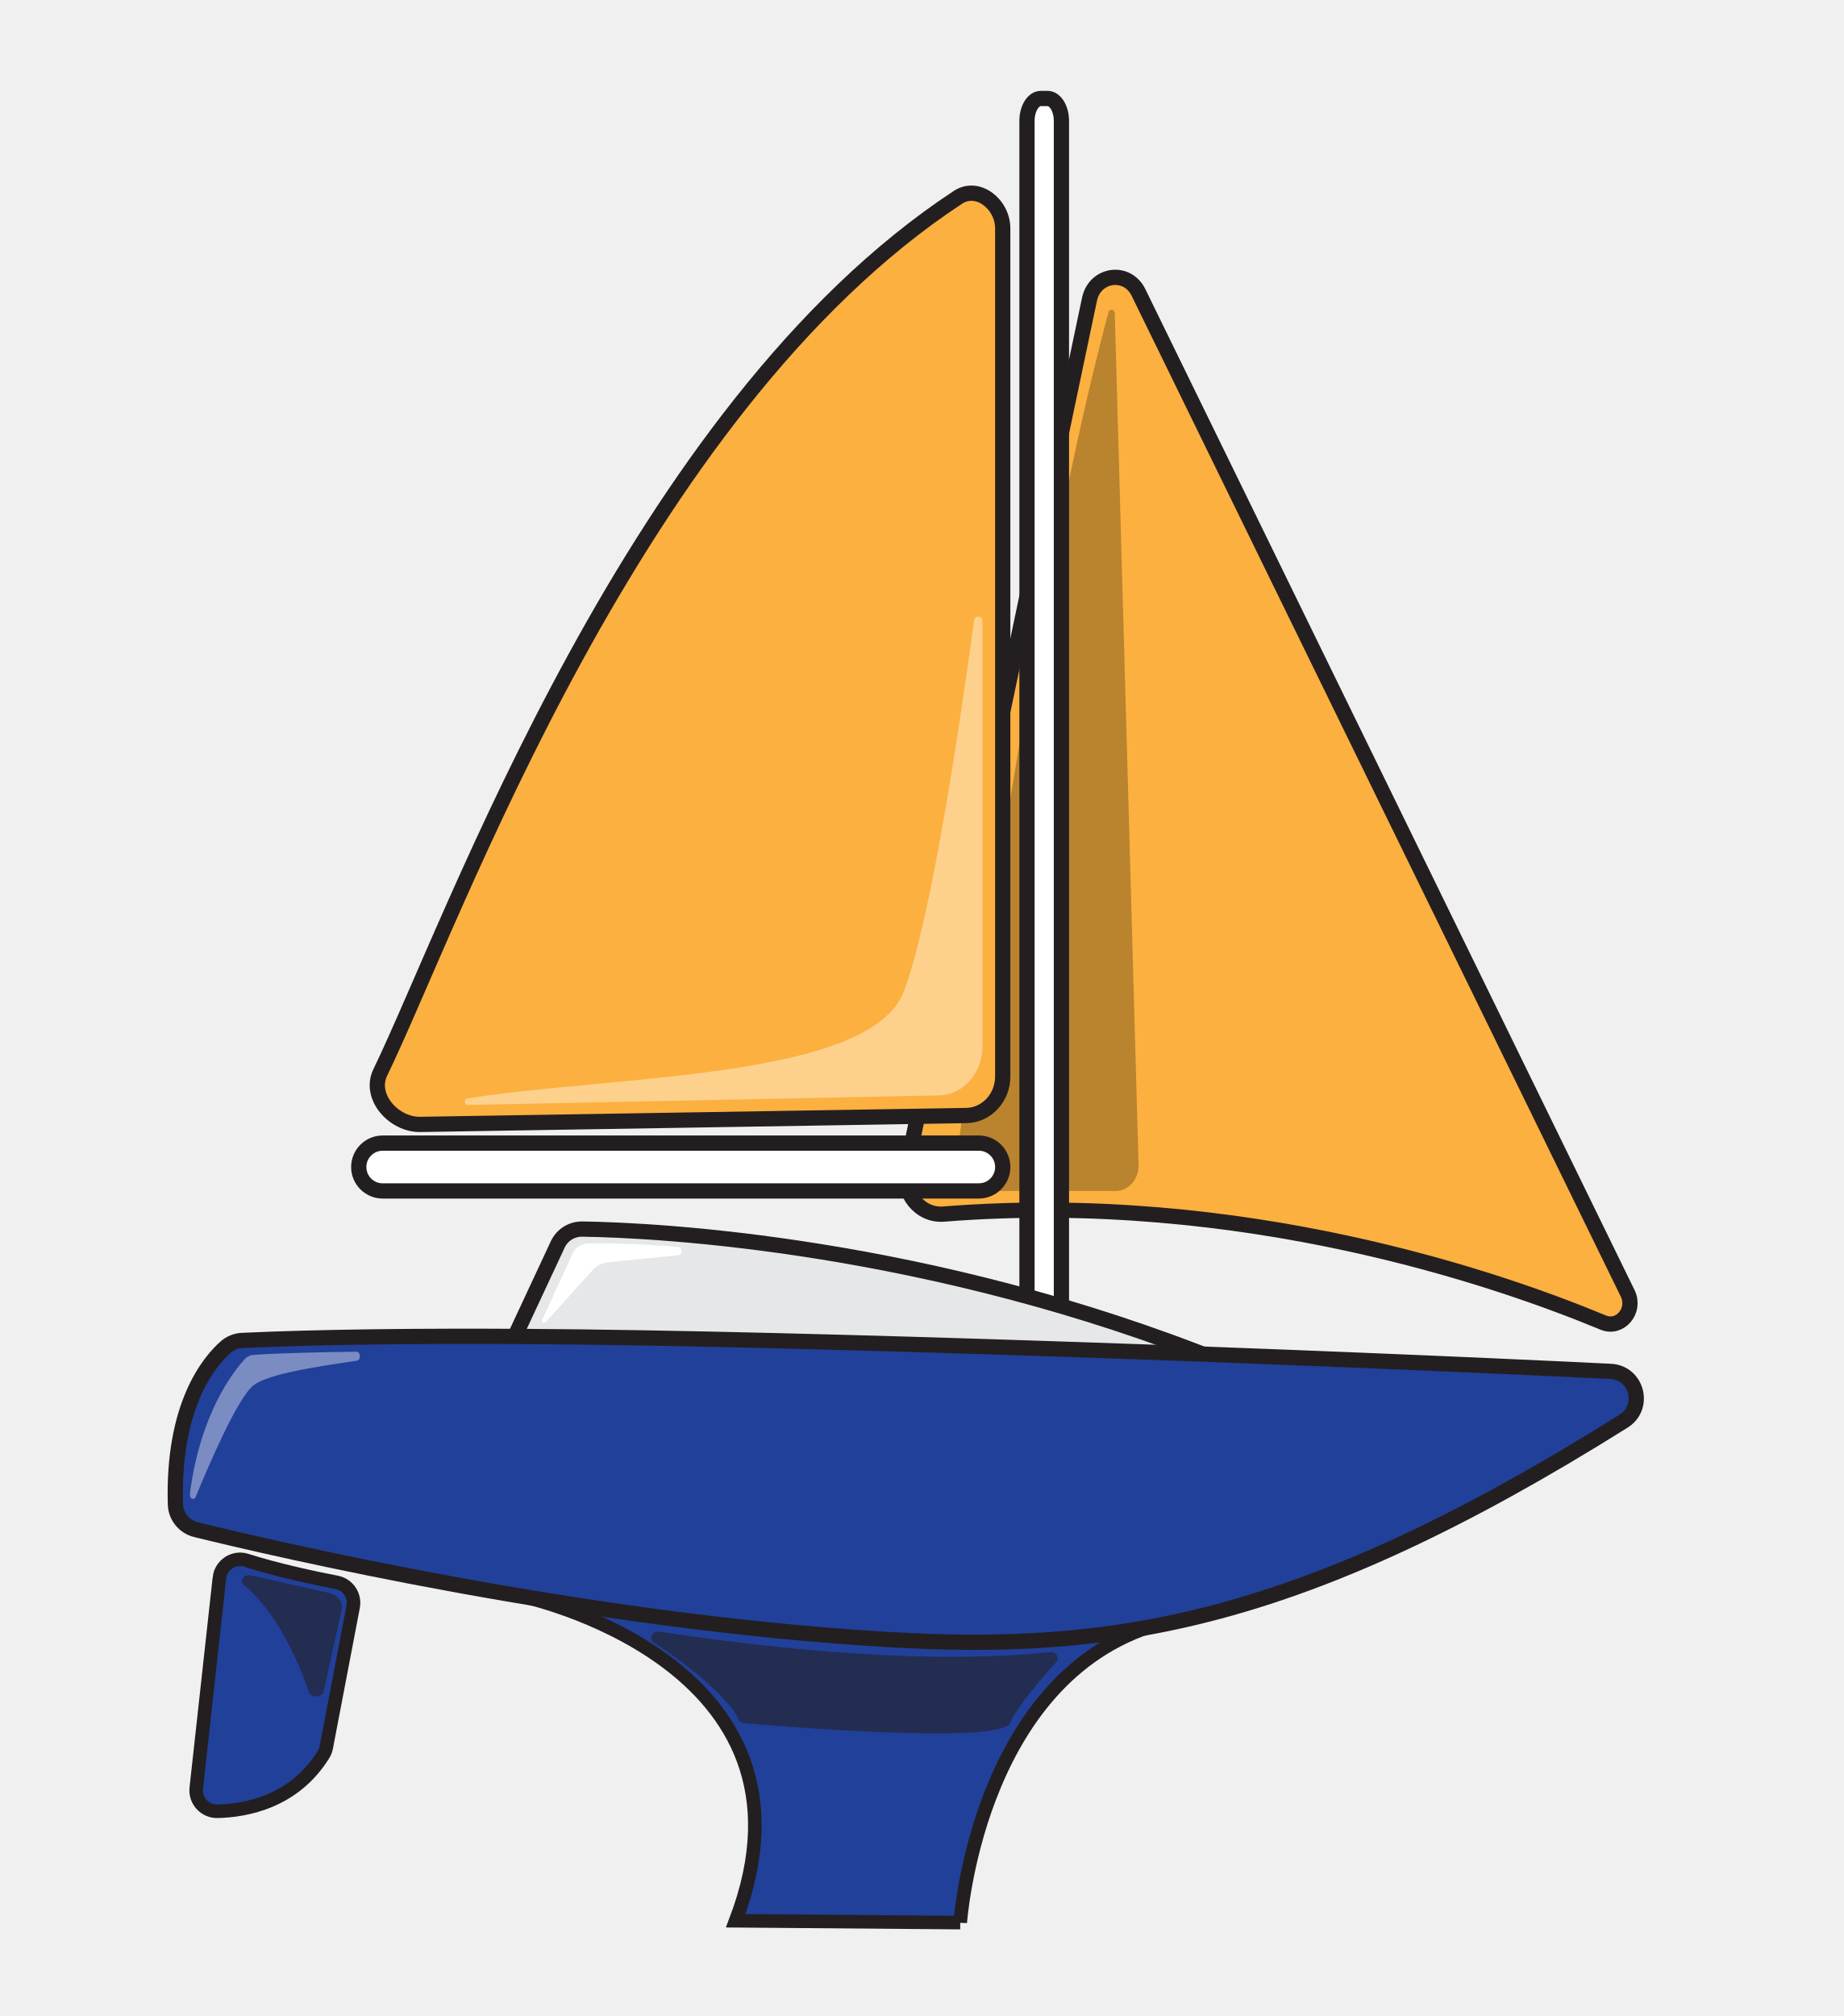
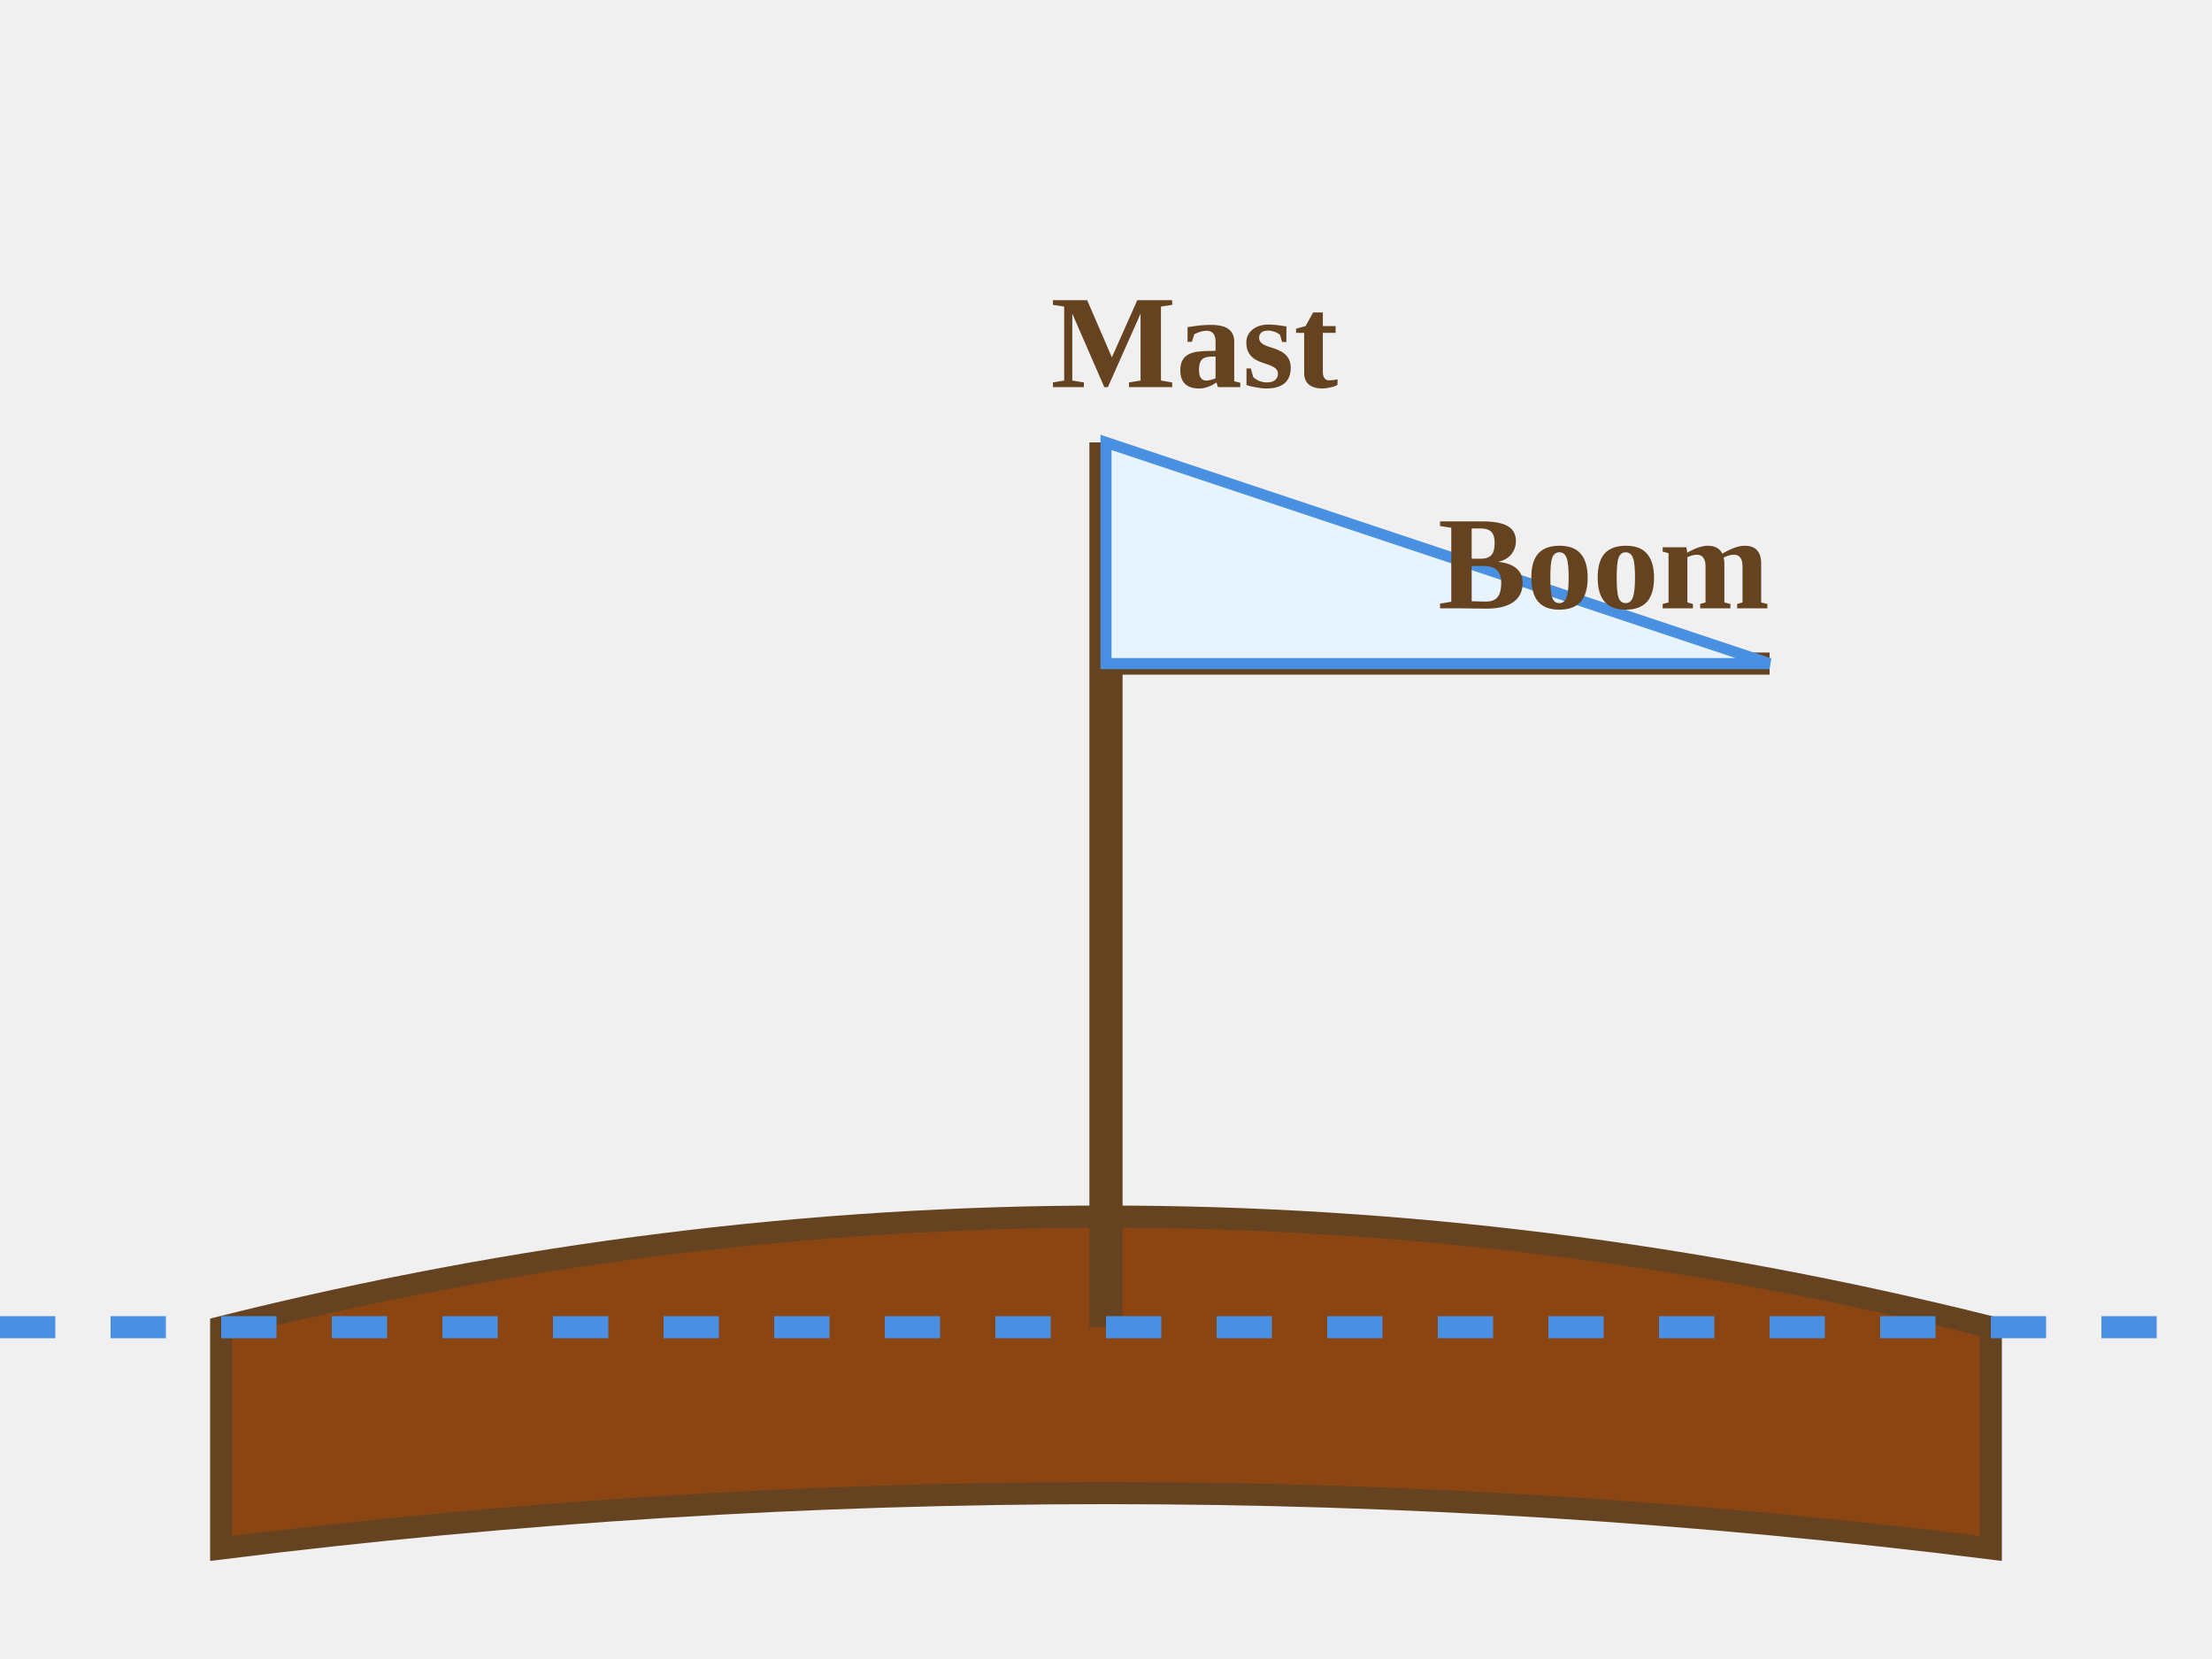
- <svg xmlns="http://www.w3.org/2000/svg" viewBox="0 0 1088.75 1190.4">
-   <defs>
-     <style>
-       .cls-1 {
-         fill: #ba832e;
-       }
- 
-       .cls-2 {
-         fill: #e6e7e8;
-       }
- 
-       .cls-2, .cls-3, .cls-4, .cls-5 {
-         stroke-width: 9px;
-       }
- 
-       .cls-2, .cls-3, .cls-4, .cls-5, .cls-6 {
-         stroke: #231f20;
-         stroke-miterlimit: 10;
-       }
- 
-       .cls-7 {
-         opacity: .4;
-       }
- 
-       .cls-7, .cls-3, .cls-8 {
-         fill: #fff;
-       }
- 
-       .cls-4 {
-         fill: #fbb040;
-       }
- 
-       .cls-5, .cls-6 {
-         fill: #21409a;
-       }
- 
-       .cls-9 {
-         fill: #231f20;
-         opacity: .6;
-       }
- 
-       .cls-6 {
-         stroke-width: 8px;
-       }
-     </style>
-   </defs>
-   <g id="Layer_3" data-name="Layer 3">
-     <path class="cls-4" d="M672.33,172.68l288.92,591.06c4.95,10.12-4.51,21.36-14.48,17.21-61.42-25.54-212.59-78.08-389.55-64.06-13.91,1.1-24.85-12.46-21.8-26.98l107.98-513.19c3.17-15.07,22.24-17.73,28.93-4.04Z" />
-     <path class="cls-1" d="M658.33,185.05l14.04,502.77c.24,8.42-5.85,15.39-13.44,15.39h-86.96c-5.06,0-8.94-4.98-8.2-10.53,7.67-58,46.38-341.95,90.78-508.19.63-2.34,3.72-1.89,3.79.55Z" />
-     <path class="cls-3" d="M618.64,58.16h-3.97c-4.52,0-8.18,5.92-8.18,13.23v827.94c0,7.31,3.66,13.23,8.18,13.23h3.97c4.52,0,8.18-5.92,8.18-13.23V71.39c0-7.31-3.66-13.23-8.18-13.23Z" />
-     <rect class="cls-3" x="211.86" y="674.98" width="380.31" height="28.24" rx="14.12" ry="14.12" />
-     <path class="cls-4" d="M570.65,658.69l-322.53,5.25c-15.42.25-30.53-16.26-23.54-30.69,43.67-90.23,150-391.19,341.21-516.78,11.57-7.6,26.37,4.04,26.37,18.38v500.77c0,12.6-9.58,22.88-21.51,23.07Z" />
-     <path class="cls-6" d="M129.57,931.73l-13.66,124.12c-.82,7.42,5.1,13.83,12.56,13.66,16.91-.39,45.24-5.59,62.51-33.39.82-1.31,1.4-2.76,1.69-4.28l15.89-83.08c1.27-6.66-3.08-13.11-9.74-14.4-13.2-2.56-34.93-7.17-53.35-13.03-7.38-2.35-15.06,2.71-15.91,10.41Z" />
-     <path class="cls-6" d="M567.08,1135.26s9.58-139.89,110.9-174.38l-369.67-18.29c-2.48-.5,184.64,37.66,126.14,191.58l132.63,1.08Z" />
-     <path class="cls-9" d="M389.04,963.44c44.68,6.64,147.03,20.81,231.25,12.15,3.46-.36,5.62,3.48,3.33,6-8.72,9.59-23.01,26.11-27.04,35.68-5.48,13.01-136.25,1.96-157.35.22-1.54-.13-2.82-1.14-3.28-2.56-2.11-6.55-20.1-25.85-49.67-44.89-3.42-2.2-1.3-7.21,2.77-6.61Z" />
-     <path class="cls-9" d="M148.28,930.25l45.7,10.27c5.36,1.2,8.76,5.47,7.81,9.8l-10.65,48.47c-.82,3.73-7.44,3.86-8.71.18-6.26-18.07-18.61-46.57-38.35-63.12-3.01-2.52.03-6.53,4.21-5.59Z" />
-   </g>
-   <g id="Layer_4" data-name="Layer 4">
-     <path class="cls-2" d="M286.19,827.39l43.19-92.59c2.61-5.6,8.27-9.14,14.45-9.06,44.18.61,205.06,8.75,378.89,78.74,7.36,2.96,6.29,13.69-1.5,15.18-57.27,10.89-192.95,31.41-435.03,7.73Z" />
-     <path class="cls-5" d="M133.32,795.4c-9.9,8.74-31.46,34.57-29.72,92.92.21,7.11,5.18,13.19,12.09,14.89,46.9,11.53,230.52,54.4,408.71,64.9,132.92,7.83,243.67-9.31,434.42-128.96,13.19-8.27,7.89-28.62-7.66-29.38-176.38-8.6-475.96-19.63-640.21-20.61-64.12-.38-122.1.24-167.89,2.34-3.6.16-7.04,1.52-9.74,3.9Z" />
-     <path class="cls-8" d="M320.23,779.32l17.88-39.13c1.63-3.57,5.28-5.9,9.34-5.97,9.67-.16,28.99-.08,52.73,2.12,3.09.29,3.11,4.6.03,4.91l-40.88,4.06c-3.65.36-7.01,2.04-9.41,4.7l-27.57,30.58c-.95,1.06-2.71,0-2.12-1.29Z" />
-     <path class="cls-7" d="M144.44,802.65c-6.73,7.33-26.21,32.17-32.29,79.29-.38,2.92,2.41,4.4,3.46,1.83,8.27-20.13,25.22-59.33,34.4-66.02s38.46-11.04,60.82-14.3c2.37-.35,2.17-5.31-.22-5.29-20.29.25-46.64.79-61.26,1.91-1.78.14-3.5,1.02-4.91,2.57Z" />
-   </g>
-   <g id="Layer_1" data-name="Layer 1">
-     <path class="cls-7" d="M276.22,652.46l278.47-5.66c14.19-.29,25.55-13.23,25.55-29.11v-250.84c0-3.5-4.55-3.89-5.02-.43-8.31,61.22-25.61,178.03-41.56,219.22-20.14,51.99-172.99,49.3-257.71,62.96-2.16.35-1.9,3.91.28,3.87Z" />
-   </g>
+ <svg xmlns="http://www.w3.org/2000/svg" width="200" height="150" viewBox="0 0 200 150">
+   <path d="M20 120 Q100 100 180 120 L180 140 Q100 130 20 140 Z" fill="#8B4513" stroke="#654321" stroke-width="2" />
+   <line x1="100" y1="120" x2="100" y2="40" stroke="#654321" stroke-width="3" />
+   <line x1="100" y1="60" x2="160" y2="60" stroke="#654321" stroke-width="2" />
+   <path d="M100 40 L100 60 L160 60 Z" fill="#E8F4FD" stroke="#4A90E2" stroke-width="1" />
+   <text x="95" y="35" font-size="12" fill="#654321" font-weight="bold">Mast</text>
+   <text x="130" y="55" font-size="12" fill="#654321" font-weight="bold">Boom</text>
+   <line x1="0" y1="120" x2="200" y2="120" stroke="#4A90E2" stroke-width="2" stroke-dasharray="5,5" />
</svg>
